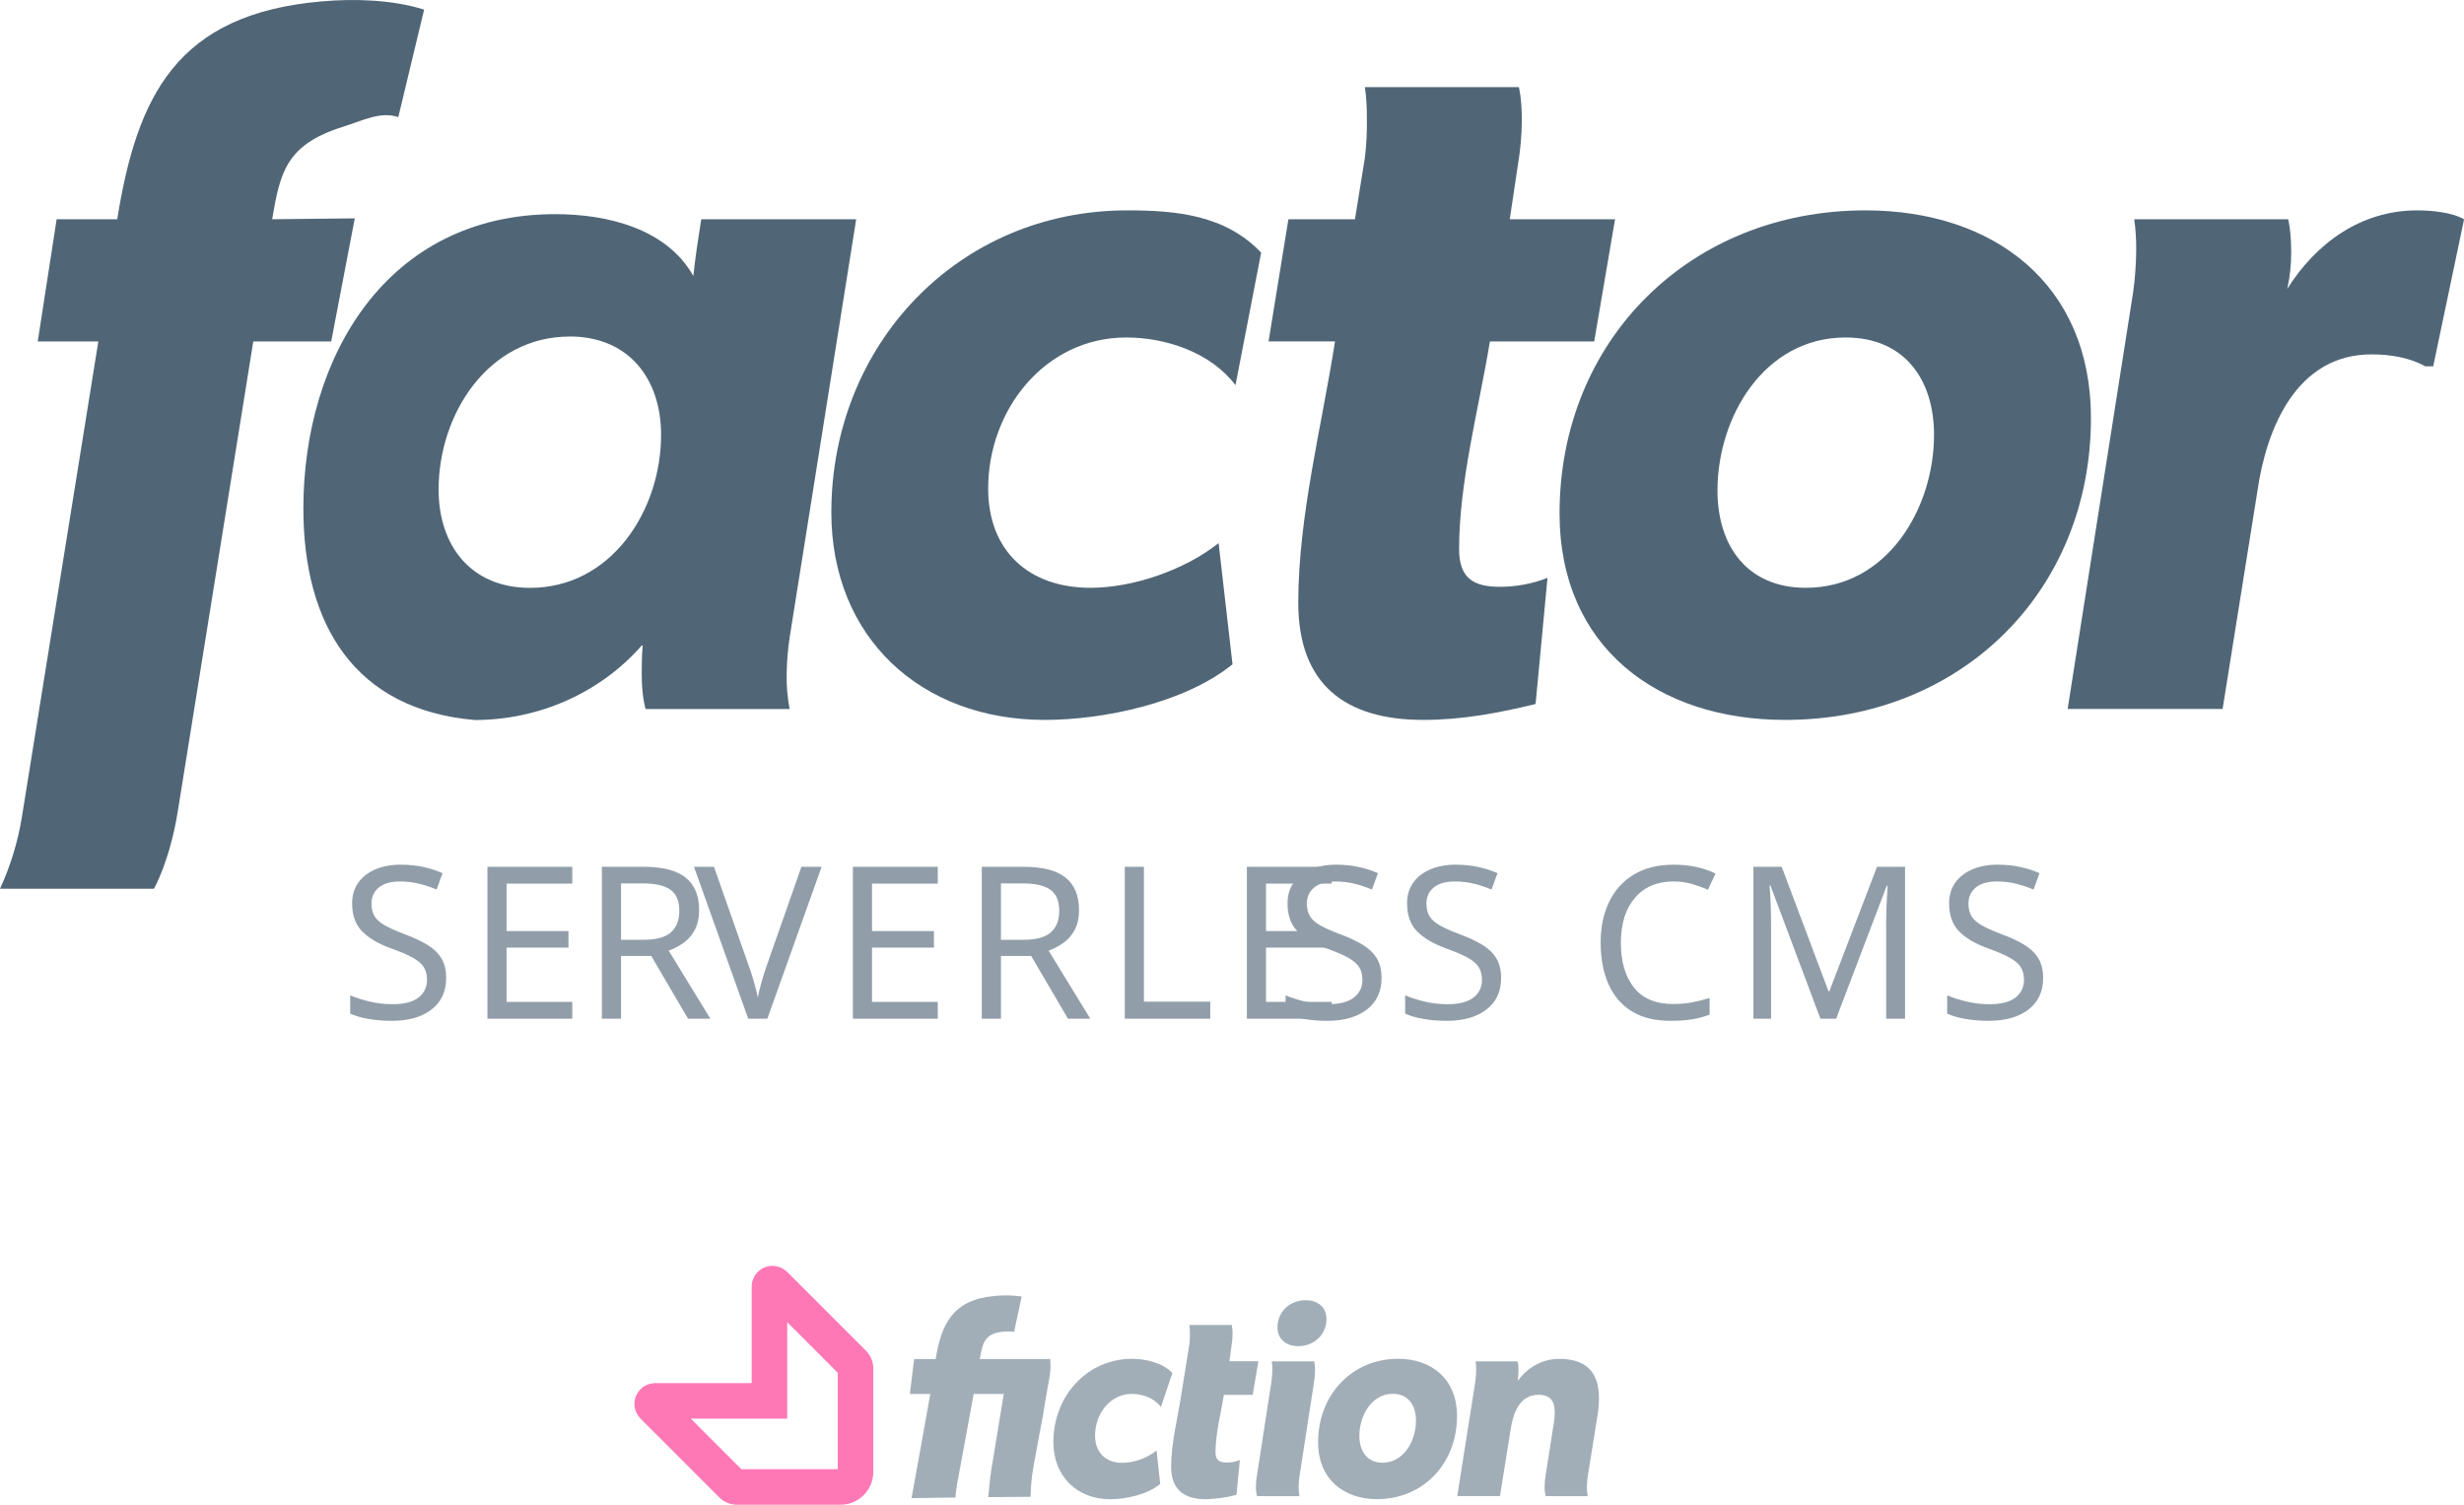
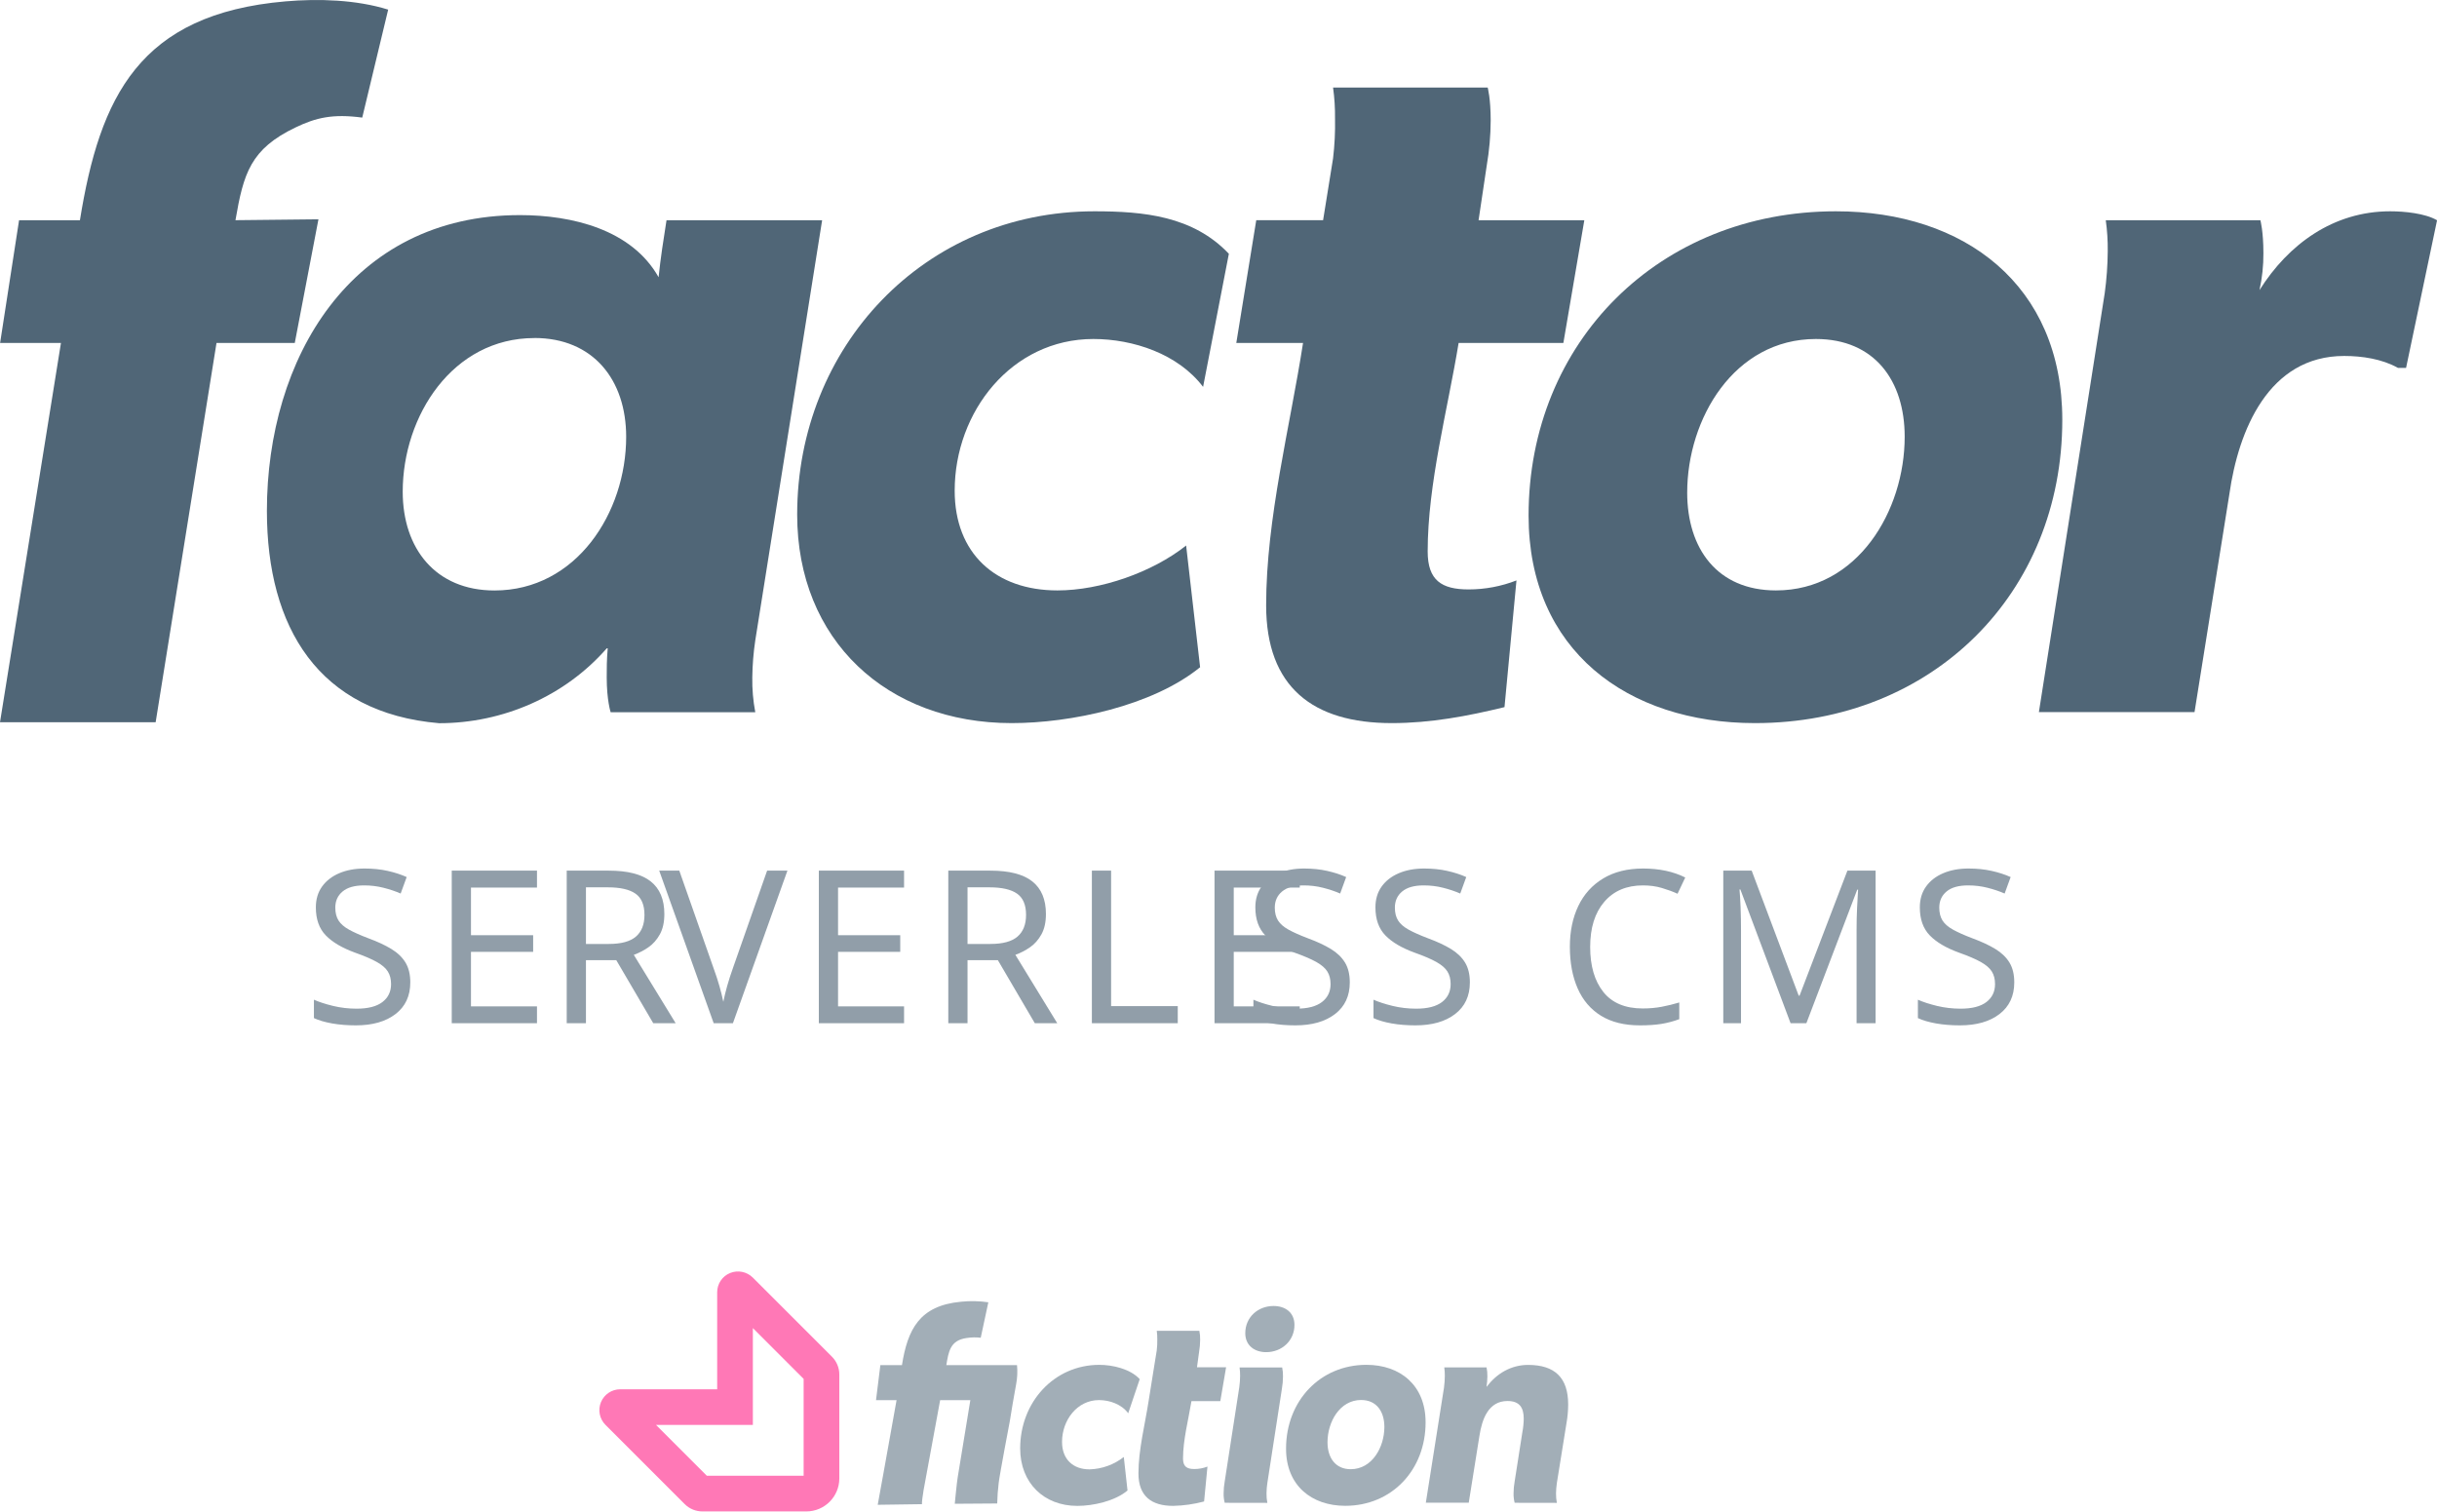
- <svg xmlns="http://www.w3.org/2000/svg" id="Layer_1" data-name="Layer 1" viewBox="0 0 1260.69 769.88">
+ <svg xmlns="http://www.w3.org/2000/svg" id="Layer_1" data-name="Layer 1" viewBox="0 0 1241.44 769.88">
  <defs>
    <style>.cls-1{opacity:0.53;}.cls-2,.cls-4{fill:#506677;}.cls-3{fill:#ff0076;}.cls-4{opacity:0.63;font-size:108.84px;font-family:Gibson-Light, Gibson;font-weight:300;letter-spacing:0.05em;}.cls-5{letter-spacing:0.03em;}.cls-6{letter-spacing:0.04em;}.cls-7{letter-spacing:0.05em;}</style>
  </defs>
  <g class="cls-1">
-     <path class="cls-2" d="M701.13,801c-3.38-4.61-9.47-6.72-14.88-6.72-11.11,0-18.82,10.22-18.82,21.29,0,8.82,5.55,14,14,14a29.66,29.66,0,0,0,17.46-6.31l1.89,17.08c-6.49,5.46-17.59,7.84-25.58,7.84-16.92,0-29.1-11.62-29.1-29.29,0-23.52,17.23-42.56,40.34-42.56,6.64,0,15.69,2,20.56,7.28Z" transform="translate(-107.15 -81.1)" />
-     <path class="cls-2" d="M736.17,777.58H751l-2.94,17.22h-14.7c-1.54,9.38-4.3,19.75-4.3,29.29,0,4.06,2,5.31,5.73,5.31a18.37,18.37,0,0,0,6.72-1.25l-1.72,17.78A66.5,66.5,0,0,1,724,848.17c-11.07,0-17.65-5-17.65-16.52,0-12.18,3.36-25.06,5.17-36.83l2.76-17.23h0l1.4-8.68a40.32,40.32,0,0,0,.27-5.6,29.61,29.61,0,0,0-.27-4.31h21.7a19.66,19.66,0,0,1,.4,4.59,38,38,0,0,1-.56,6.31Z" transform="translate(-107.15 -81.1)" />
-     <path class="cls-2" d="M750.3,846.6a17.24,17.24,0,0,1-.56-4.9,34.78,34.78,0,0,1,.56-6l7.42-48a45.89,45.89,0,0,0,.42-5.74,29.62,29.62,0,0,0-.28-4.31h21.7a19,19,0,0,1,.42,4.63,37.91,37.91,0,0,1-.56,6.29l-7.41,48a37.28,37.28,0,0,0-.42,5.17,23.74,23.74,0,0,0,.42,4.9Zm21.11-76.73c-5.89,0-10.64-3.36-10.64-9.66,0-8.12,6.43-13.86,14.42-13.86,6,0,10.64,3.36,10.64,9.65,0,8-6.41,13.87-14.42,13.87" transform="translate(-107.15 -81.1)" />
-     <path class="cls-2" d="M811.69,848.14c-17,0-30.15-10.22-30.15-29.12,0-24.36,17.41-42.7,40.94-42.7,17.14,0,30.15,10.33,30.15,29.29,0,24.31-17.26,42.53-40.94,42.53m8.11-53.91c-10.9,0-17.14,11.2-17.14,21.54,0,7.84,4,13.72,11.82,13.72,10.9,0,17.15-11.2,17.15-21.53,0-7.84-4-13.72-11.81-13.72Z" transform="translate(-107.15 -81.1)" />
-     <path class="cls-2" d="M898,846.6a17.24,17.24,0,0,1-.56-4.9,34.78,34.78,0,0,1,.56-6l3.92-25.06a38.89,38.89,0,0,0,.7-6.89c0-5.75-2.24-9-8.26-9-9.8,0-13,9.38-14.29,17.64l-5.46,34.17H852.75L862,787.94a46.88,46.88,0,0,0,.42-6,29.62,29.62,0,0,0-.28-4.31h21.54a20,20,0,0,1,.42,4.63,37.41,37.41,0,0,1-.42,5.17h.14c5-6.72,12.46-11.07,21-11.07,13.71,0,20.44,6.59,20.44,20.16a55.25,55.25,0,0,1-.86,9.52l-4.91,30.53a40.64,40.64,0,0,0-.42,5.17,25.21,25.21,0,0,0,.42,4.9Z" transform="translate(-107.15 -81.1)" />
-     <path class="cls-2" d="M608.48,776.47c1.16-6.82,1.89-12.59,10.3-13.8a25.51,25.51,0,0,1,7.23-.14l3.87-18.06a55.19,55.19,0,0,0-14-.28c-21.24,2-27.13,14.27-30,32.27h-11l-2.22,17.86h10.47s-6.24,34.61-6.66,37.11-2.94,16.19-2.94,16.19l22.59-.32s-.39.14.77-7.12l8.44-45.85h15.38l-6.44,39.3c-.44,2.46-1.49,13.47-1.49,13.47l21.62-.15a104.23,104.23,0,0,1,.75-10.42c.45-4.16,5.67-31.48,5.67-31.48.82-5.18,2.09-12.77,3.22-18.82a34.24,34.24,0,0,0,.45-9.76Z" transform="translate(-107.15 -81.1)" />
+     <path class="cls-2" d="M701.13,801c-3.38-4.61-9.47-6.72-14.88-6.72-11.11,0-18.82,10.22-18.82,21.29,0,8.82,5.55,14,14,14a29.66,29.66,0,0,0,17.46-6.31l1.89,17.08c-6.49,5.46-17.59,7.84-25.58,7.84-16.92,0-29.1-11.62-29.1-29.29,0-23.52,17.23-42.56,40.34-42.56,6.64,0,15.69,2,20.56,7.28Z" transform="translate(-126.41 -81.1)" />
+     <path class="cls-2" d="M736.17,777.58H751l-2.94,17.22h-14.7c-1.54,9.38-4.3,19.75-4.3,29.29,0,4.06,2,5.31,5.73,5.31a18.37,18.37,0,0,0,6.72-1.25l-1.72,17.78A66.5,66.5,0,0,1,724,848.17c-11.07,0-17.65-5-17.65-16.52,0-12.18,3.36-25.06,5.17-36.83l2.76-17.23h0l1.4-8.68a40.32,40.32,0,0,0,.27-5.6,29.61,29.61,0,0,0-.27-4.31h21.7a19.66,19.66,0,0,1,.4,4.59,38,38,0,0,1-.56,6.31Z" transform="translate(-126.41 -81.1)" />
+     <path class="cls-2" d="M750.3,846.6a17.24,17.24,0,0,1-.56-4.9,34.78,34.78,0,0,1,.56-6l7.42-48a45.89,45.89,0,0,0,.42-5.74,29.62,29.62,0,0,0-.28-4.31h21.7a19,19,0,0,1,.42,4.63,37.91,37.91,0,0,1-.56,6.29l-7.41,48a37.28,37.28,0,0,0-.42,5.17,23.74,23.74,0,0,0,.42,4.9Zm21.11-76.73c-5.89,0-10.64-3.36-10.64-9.66,0-8.12,6.43-13.86,14.42-13.86,6,0,10.64,3.36,10.64,9.65,0,8-6.41,13.87-14.42,13.87" transform="translate(-126.41 -81.1)" />
+     <path class="cls-2" d="M811.69,848.14c-17,0-30.15-10.22-30.15-29.12,0-24.36,17.41-42.7,40.94-42.7,17.14,0,30.15,10.33,30.15,29.29,0,24.31-17.26,42.53-40.94,42.53m8.11-53.91c-10.9,0-17.14,11.2-17.14,21.54,0,7.84,4,13.72,11.82,13.72,10.9,0,17.15-11.2,17.15-21.53,0-7.84-4-13.72-11.81-13.72Z" transform="translate(-126.41 -81.1)" />
+     <path class="cls-2" d="M898,846.6a17.24,17.24,0,0,1-.56-4.9,34.78,34.78,0,0,1,.56-6l3.92-25.06a38.89,38.89,0,0,0,.7-6.89c0-5.75-2.24-9-8.26-9-9.8,0-13,9.38-14.29,17.64l-5.46,34.17H852.75L862,787.94a46.88,46.88,0,0,0,.42-6,29.62,29.62,0,0,0-.28-4.31h21.54a20,20,0,0,1,.42,4.63,37.41,37.41,0,0,1-.42,5.17h.14c5-6.72,12.46-11.07,21-11.07,13.71,0,20.44,6.59,20.44,20.16a55.25,55.25,0,0,1-.86,9.52l-4.91,30.53a40.64,40.64,0,0,0-.42,5.17,25.21,25.21,0,0,0,.42,4.9Z" transform="translate(-126.41 -81.1)" />
+     <path class="cls-2" d="M608.48,776.47c1.16-6.82,1.89-12.59,10.3-13.8a25.51,25.51,0,0,1,7.23-.14l3.87-18.06a55.19,55.19,0,0,0-14-.28c-21.24,2-27.13,14.27-30,32.27h-11l-2.22,17.86h10.47s-6.24,34.61-6.66,37.11-2.94,16.19-2.94,16.19l22.59-.32s-.39.14.77-7.12l8.44-45.85h15.38l-6.44,39.3c-.44,2.46-1.49,13.47-1.49,13.47l21.62-.15a104.23,104.23,0,0,1,.75-10.42c.45-4.16,5.67-31.48,5.67-31.48.82-5.18,2.09-12.77,3.22-18.82a34.24,34.24,0,0,0,.45-9.76Z" transform="translate(-126.41 -81.1)" />
  </g>
  <g class="cls-1">
-     <path class="cls-3" d="M537.17,851H484.26a12.74,12.74,0,0,1-9.09-3.77l-40.33-40.33a10.62,10.62,0,0,1,7.51-18.12h49.4V739.35a10.58,10.58,0,0,1,6.55-9.79,10.73,10.73,0,0,1,11.57,2.29l40.34,40.33a12.83,12.83,0,0,1,3.76,9.1v52.9A16.82,16.82,0,0,1,537.17,851Zm-50.7-18.18h49.32V783.48l-25.86-25.87v49.33H460.6Z" transform="translate(-107.15 -81.1)" />
+     <path class="cls-3" d="M537.17,851H484.26a12.74,12.74,0,0,1-9.09-3.77l-40.33-40.33a10.62,10.62,0,0,1,7.51-18.12h49.4V739.35a10.58,10.58,0,0,1,6.55-9.79,10.73,10.73,0,0,1,11.57,2.29l40.34,40.33a12.83,12.83,0,0,1,3.76,9.1v52.9A16.82,16.82,0,0,1,537.17,851Zm-50.7-18.18h49.32V783.48l-25.86-25.87v49.33H460.6Z" transform="translate(-126.41 -81.1)" />
  </g>
-   <path class="cls-2" d="M107.15,535.83a142.63,142.63,0,0,0,11.18-36.59l39.13-243.43h-31l9.66-62.51h31c10.16-63,30.26-105.07,104.69-111.5,16.86-1.46,36.08-.87,52.34,4.21l-13.21,55c-9.15-3-17.49,1.54-28.46,5-29.08,9.18-32,23.38-36.08,47.26l42.27-.45-12.06,63H236.74L198.12,496.19c-4.07,25.41-12.2,39.64-12.2,39.64Z" transform="translate(-107.15 -81.1)" />
-   <path class="cls-2" d="M465.94,193.3h79.27l-34.05,214a140.08,140.08,0,0,0-1.52,18.81,87.31,87.31,0,0,0,1.52,17.78H437.48s-2-6.09-2-17.78c0-4.07,0-9.15.51-14.74h-.51c-21.34,24.39-52.85,38.12-85.37,38.12-61.4-5.24-87.74-48.72-87.74-108.18,0-77.24,42.51-150.64,128.9-150.64,26.43,0,56.92,7.26,70.64,31.65C462.89,212.62,464.41,203,465.94,193.3Zm-67.3,60c-41.67,0-67.08,39.64-67.08,78.26,0,29,16.77,50.32,46.75,50.32,41.67,0,67.08-39.64,67.08-78.27C445.39,274.62,428.62,253.27,398.64,253.27Z" transform="translate(-107.15 -81.1)" />
-   <path class="cls-2" d="M739.28,278.17c-12.7-16.77-35.57-24.39-55.9-24.39-41.67,0-70.64,37.1-70.64,77.25,0,32,20.84,50.82,52.35,50.82,21.85,0,48.27-9.15,65.55-22.87l7.12,62c-24.4,19.82-66.07,28.46-96,28.46-63.53,0-109.26-42.19-109.26-106.22,0-85.38,64.54-154.49,151.44-154.49,24.9,0,50.18,2.33,68.47,21.64Z" transform="translate(-107.15 -81.1)" />
-   <path class="cls-2" d="M879.61,193.3h53.87l-10.67,62.51H869.45c-5.59,34.05-15.76,71.66-15.76,106.21,0,14.74,7.12,19.32,20.84,19.32a67,67,0,0,0,24.39-4.58l-6.1,64.54c-18.8,4.58-37.6,8.14-57.42,8.14-40.15,0-64-18.3-64-60,0-44.22,12.19-91,18.8-133.66h-34l10.16-62.51h34.05l5.08-31.5a146.29,146.29,0,0,0,1-20.33,105.51,105.51,0,0,0-1-15.76h78.77s1.53,5.59,1.53,16.77a139.84,139.84,0,0,1-2,22.87Z" transform="translate(-107.15 -81.1)" />
-   <path class="cls-2" d="M1020.45,449.44c-65.05,0-115.36-37.1-115.36-105.71,0-88.43,66.57-155,156.52-155,65.56,0,115.36,37.61,115.36,106.21C1177,383.37,1110.91,449.44,1020.45,449.44Zm31-195.66c-41.68,0-65.56,40.65-65.56,78.26,0,28.46,15.25,49.81,45.23,49.81,41.67,0,65.56-40.66,65.56-78.27C1096.68,275.12,1081.43,253.78,1051.45,253.78Z" transform="translate(-107.15 -81.1)" />
-   <path class="cls-2" d="M1352.09,268.52H1348c-8.13-4.58-18.29-6.1-27.44-6.1-38.62,0-53.87,38.11-58.44,70.13l-17.79,111.29h-79.28l33.54-213.44a167.56,167.56,0,0,0,1.53-21.34,105.51,105.51,0,0,0-1-15.76h78.77s1.53,5.59,1.53,16.77a84.58,84.58,0,0,1-2,18.81c14.74-23.38,37.61-40.15,66.57-40.15,7.12,0,17.79,1,23.89,4.57Z" transform="translate(-107.15 -81.1)" />
-   <text class="cls-4" transform="translate(173.63 521.21)">SE<tspan class="cls-5" x="123.76" y="0">R</tspan>
+   <path class="cls-2" d="M465.94,193.3h79.27l-34.05,214a140.08,140.08,0,0,0-1.52,18.81,87.31,87.31,0,0,0,1.52,17.78H437.48s-2-6.09-2-17.78c0-4.07,0-9.15.51-14.74h-.51c-21.34,24.39-52.85,38.12-85.37,38.12-61.4-5.24-87.74-48.72-87.74-108.18,0-77.24,42.51-150.64,128.9-150.64,26.43,0,56.92,7.26,70.64,31.65C462.89,212.62,464.41,203,465.94,193.3Zm-67.3,60c-41.67,0-67.08,39.64-67.08,78.26,0,29,16.77,50.32,46.75,50.32,41.67,0,67.08-39.64,67.08-78.27C445.39,274.62,428.62,253.27,398.64,253.27Z" transform="translate(-126.41 -81.1)" />
+   <path class="cls-2" d="M739.28,278.17c-12.7-16.77-35.57-24.39-55.9-24.39-41.67,0-70.64,37.1-70.64,77.25,0,32,20.84,50.82,52.35,50.82,21.85,0,48.27-9.15,65.55-22.87l7.12,62c-24.4,19.82-66.07,28.46-96,28.46-63.53,0-109.26-42.19-109.26-106.22,0-85.38,64.54-154.49,151.44-154.49,24.9,0,50.18,2.33,68.47,21.64Z" transform="translate(-126.41 -81.1)" />
+   <path class="cls-2" d="M879.61,193.3h53.87l-10.67,62.51H869.45c-5.59,34.05-15.76,71.66-15.76,106.21,0,14.74,7.12,19.32,20.84,19.32a67,67,0,0,0,24.39-4.58l-6.1,64.54c-18.8,4.58-37.6,8.14-57.42,8.14-40.15,0-64-18.3-64-60,0-44.22,12.19-91,18.8-133.66h-34l10.16-62.51h34.05l5.08-31.5a146.29,146.29,0,0,0,1-20.33,105.51,105.51,0,0,0-1-15.76h78.77s1.53,5.59,1.53,16.77a139.84,139.84,0,0,1-2,22.87Z" transform="translate(-126.41 -81.1)" />
+   <path class="cls-2" d="M1020.45,449.44c-65.05,0-115.36-37.1-115.36-105.71,0-88.43,66.57-155,156.52-155,65.56,0,115.36,37.61,115.36,106.21C1177,383.37,1110.91,449.44,1020.45,449.44Zm31-195.66c-41.68,0-65.56,40.65-65.56,78.26,0,28.46,15.25,49.81,45.23,49.81,41.67,0,65.56-40.66,65.56-78.27C1096.68,275.12,1081.43,253.78,1051.45,253.78Z" transform="translate(-126.41 -81.1)" />
+   <path class="cls-2" d="M1352.09,268.52H1348c-8.13-4.58-18.29-6.1-27.44-6.1-38.62,0-53.87,38.11-58.44,70.13l-17.79,111.29h-79.28l33.54-213.44a167.56,167.56,0,0,0,1.53-21.34,105.51,105.51,0,0,0-1-15.76h78.77s1.53,5.59,1.53,16.77a84.58,84.58,0,0,1-2,18.81c14.74-23.38,37.61-40.15,66.57-40.15,7.12,0,17.79,1,23.89,4.57Z" transform="translate(-126.41 -81.1)" />
+   <path class="cls-2" d="M271.81,81.8c-74.43,6.43-94.53,48.49-104.69,111.5h-31l-9.66,62.51h31L126.41,449H205.7l31-193.19h39.87l12.06-63-42.27.45C250.46,169.42,254,157,277,146c10.38-5,19-7,33.94-5l13.21-55C307.89,80.93,288.67,80.34,271.81,81.8Z" transform="translate(-126.41 -81.1)" />
+   <text class="cls-4" transform="translate(154.37 521.21)">SE<tspan class="cls-5" x="123.76" y="0">R</tspan>
    <tspan x="181.44" y="0">VERLE</tspan>
    <tspan class="cls-6" x="478.59" y="0">S</tspan>
    <tspan class="cls-7" x="539.76" y="0">S CMS</tspan>
  </text>
</svg>
